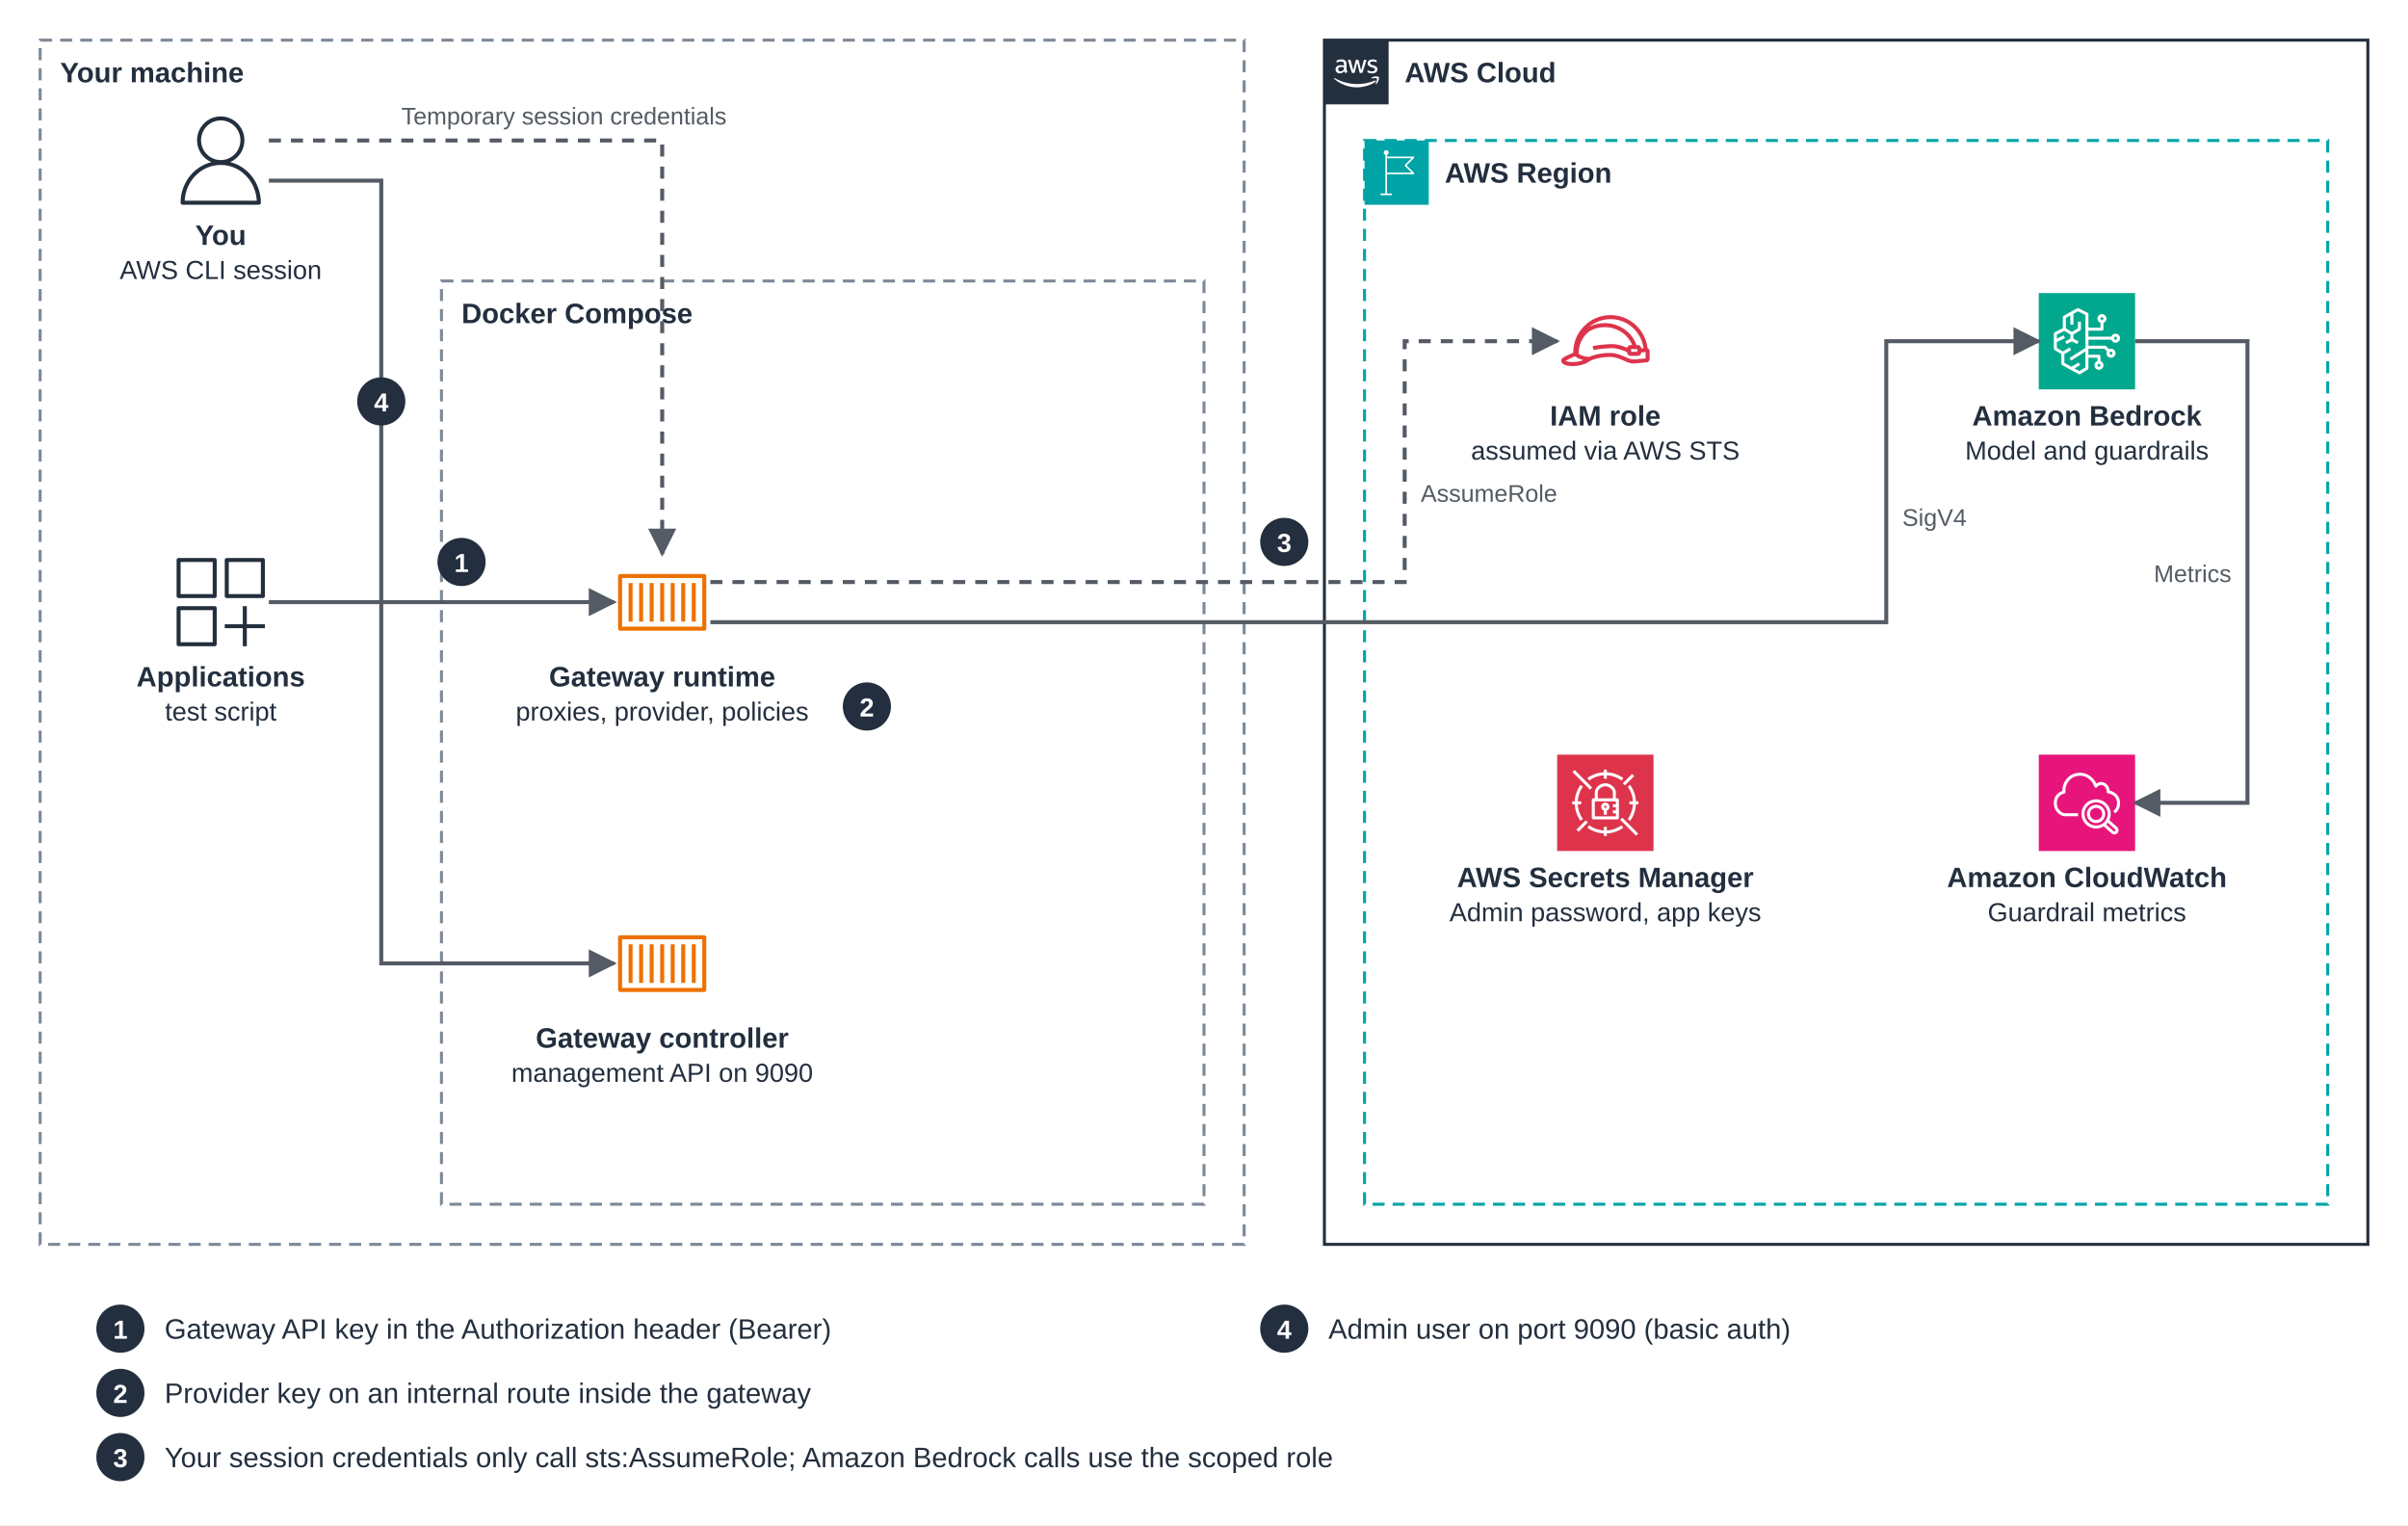
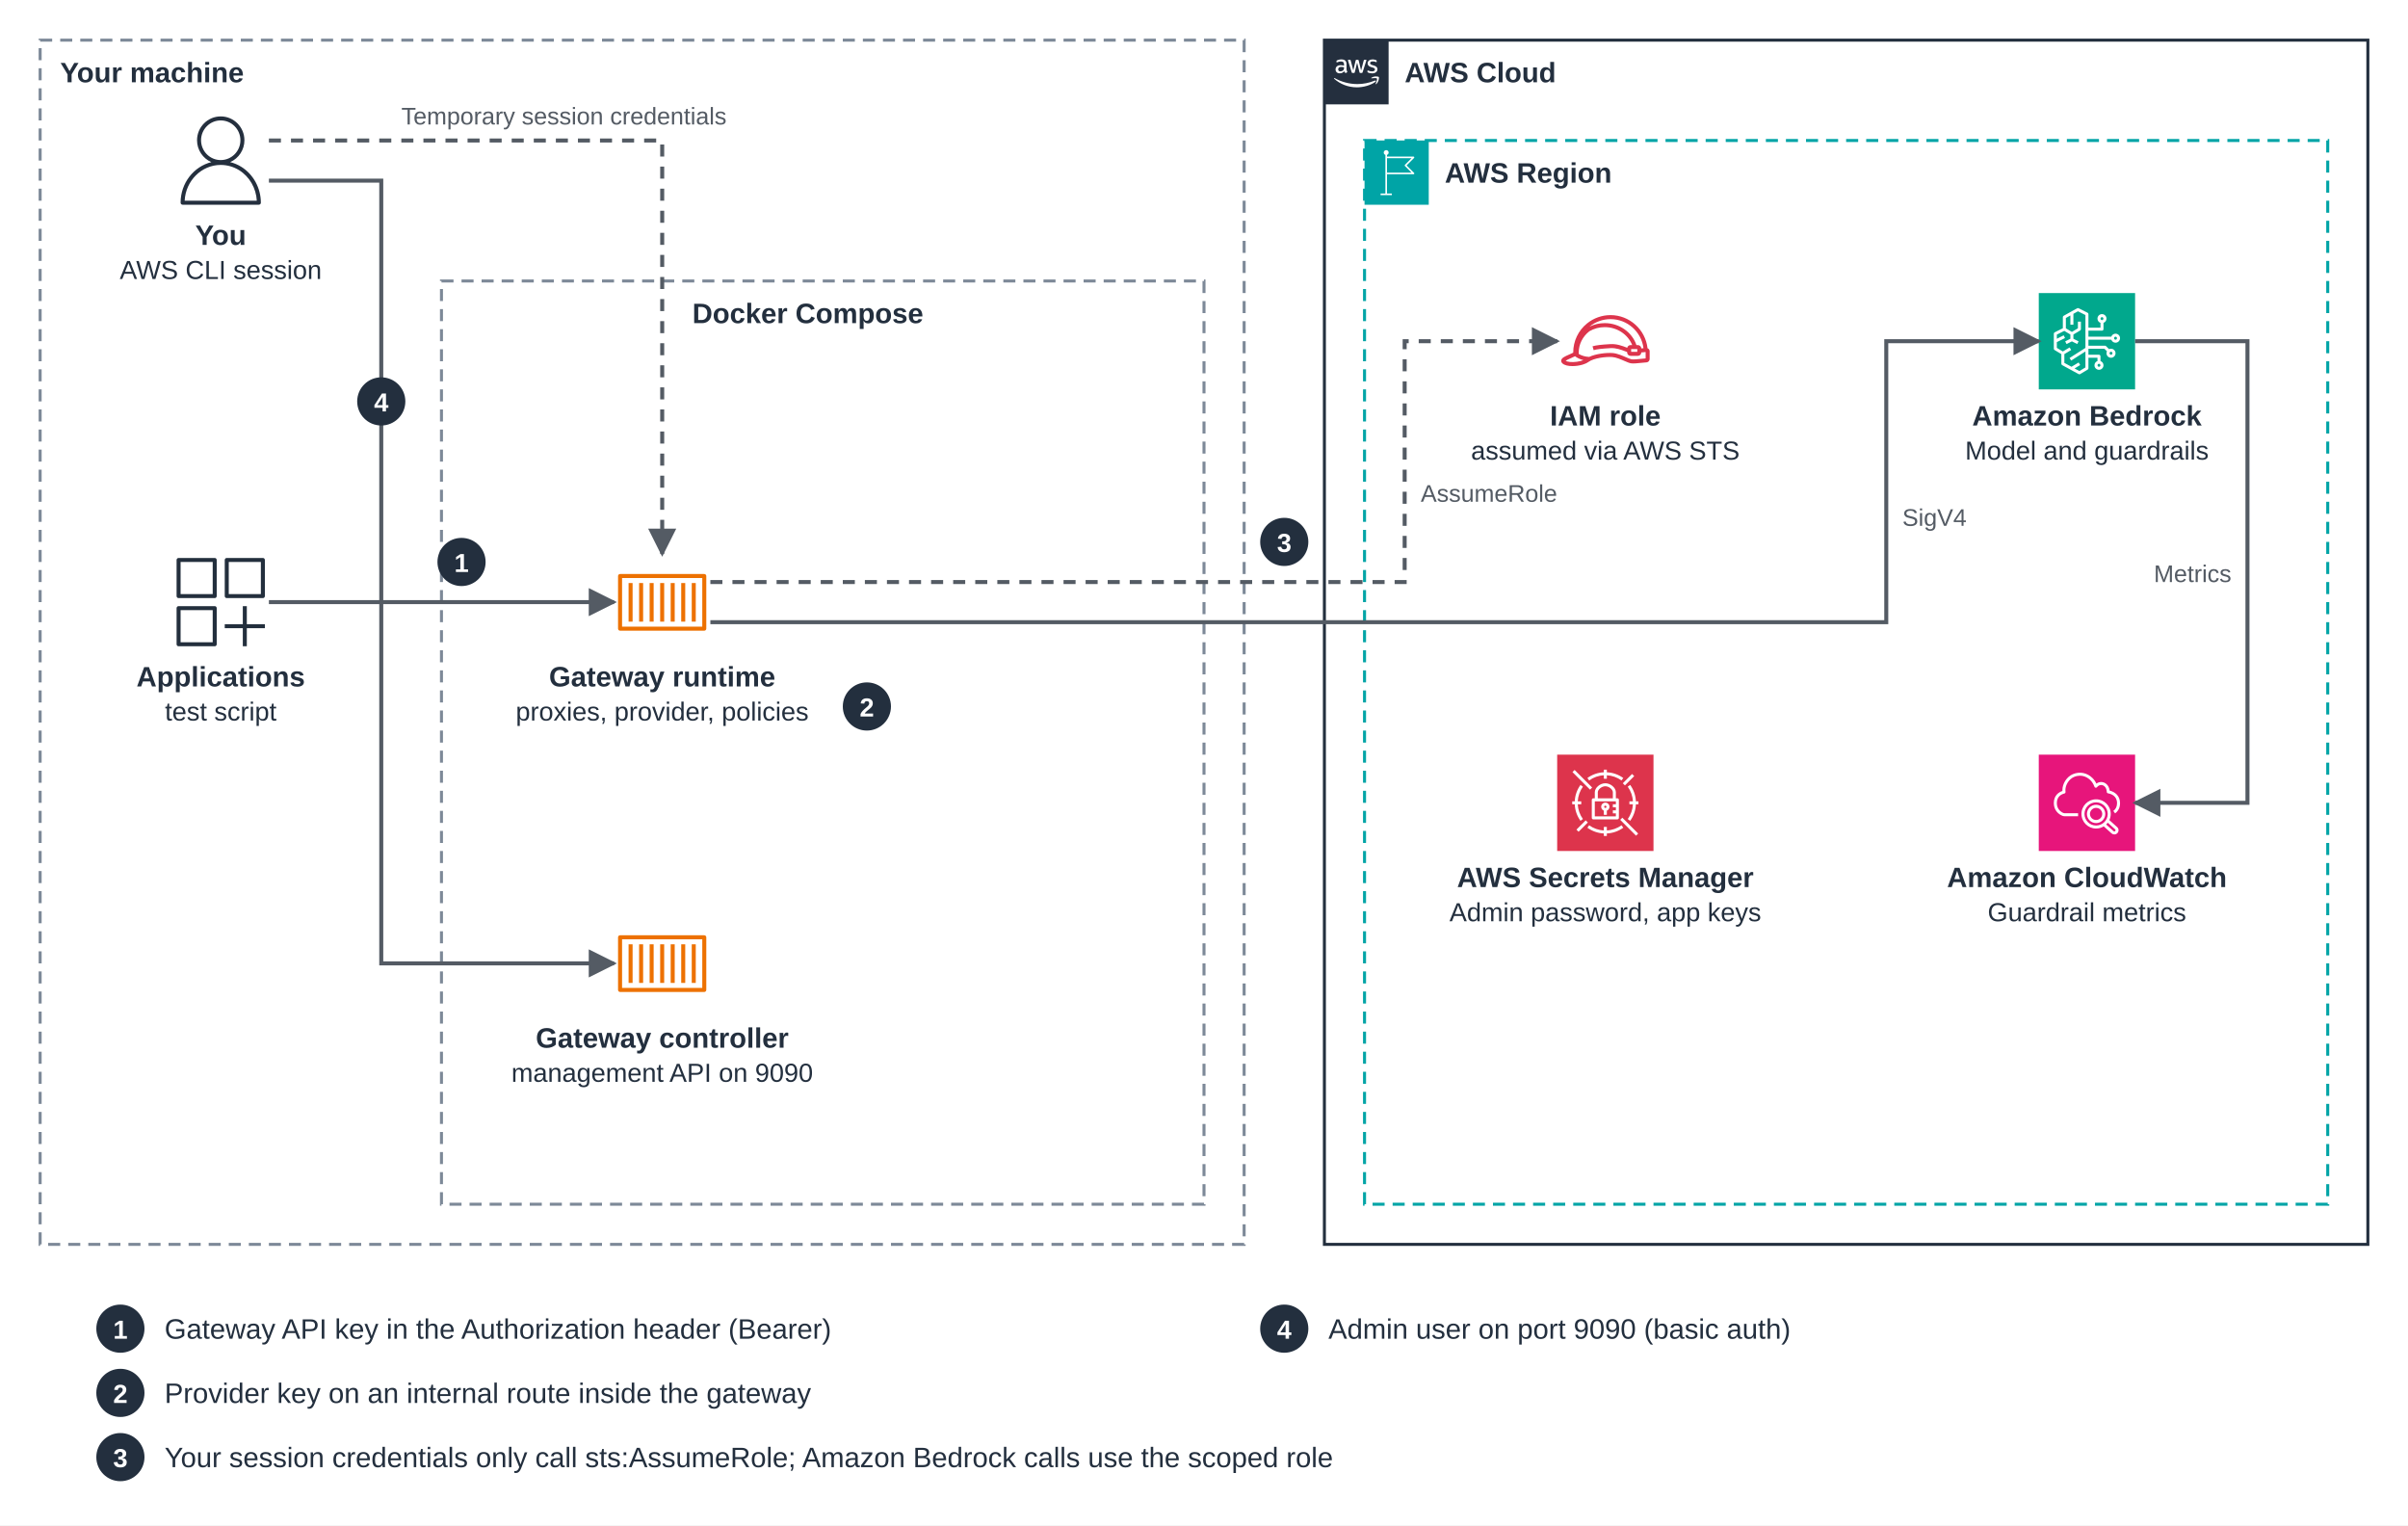
<svg xmlns="http://www.w3.org/2000/svg" width="1200" height="760" viewBox="0 0 1200 760">
  <rect width="1200" height="760" fill="#FFFFFF" />
  <defs>
    <marker id="ah" viewBox="0 0 10 10" refX="9" refY="5" markerWidth="7" markerHeight="7" orient="auto-start-reverse">
      <path d="M0 0L10 5L0 10z" fill="#545B64" />
    </marker>
  </defs>
  <rect x="20" y="20" width="600" height="600" fill="none" stroke="#7D8998" stroke-width="1.5" stroke-dasharray="6 4" />
  <text x="30" y="41" font-size="14" font-weight="bold" text-anchor="start" fill="#232F3E" font-family="'Amazon Ember', Arial, Helvetica, sans-serif">Your machine</text>
  <svg x="86.0" y="56.0" width="48" height="48" viewBox="0 0 48 48">
    <path fill="#242f3e" fill-rule="evenodd" d="M6.025 44c.499-9.915 8.37-17.822 17.975-17.822 3.248 0 6.43.914 9.205 2.644 5.149 3.211 8.448 8.961 8.769 15.178zm8.167-30.122c0-5.446 4.4-9.878 9.809-9.878 5.407 0 9.806 4.432 9.806 9.878 0 5.447-4.399 9.879-9.806 9.879-5.409 0-9.809-4.432-9.809-9.879m20.071 13.247a19.4 19.4 0 0 0-5.565-2.354 11.89 11.89 0 0 0 7.109-10.893C35.807 7.329 30.51 2 24.001 2c-6.512 0-11.809 5.329-11.809 11.878 0 4.877 2.938 9.072 7.125 10.9C10.545 26.981 4 35.2 4 45a1 1 0 0 0 1 1h38a1 1 0 0 0 1-1c0-7.281-3.731-14.13-9.737-17.875" />
  </svg>
  <text x="110" y="122.0" font-size="14" font-weight="bold" text-anchor="middle" fill="#232F3E" font-family="'Amazon Ember', Arial, Helvetica, sans-serif">You</text>
  <text x="110" y="139.0" font-size="13" font-weight="normal" text-anchor="middle" fill="#232F3E" font-family="'Amazon Ember', Arial, Helvetica, sans-serif">AWS CLI session</text>
  <svg x="86.0" y="276.0" width="48" height="48" viewBox="0 0 48 48">
    <path fill="#232f3d" fill-rule="evenodd" d="M37 35h9v2h-9v9h-2v-9h-9v-2h9v-9h2zM4 44h16V28H4zm17-18H3a1 1 0 0 0-1 1v18a1 1 0 0 0 1 1h18a1 1 0 0 0 1-1V27a1 1 0 0 0-1-1m7-6h16V4H28zM45 2H27a1 1 0 0 0-1 1v18a1 1 0 0 0 1 1h18a1 1 0 0 0 1-1V3a1 1 0 0 0-1-1M4 20h16V4H4zM21 2H3a1 1 0 0 0-1 1v18a1 1 0 0 0 1 1h18a1 1 0 0 0 1-1V3a1 1 0 0 0-1-1" />
  </svg>
  <text x="110" y="342.0" font-size="14" font-weight="bold" text-anchor="middle" fill="#232F3E" font-family="'Amazon Ember', Arial, Helvetica, sans-serif">Applications</text>
  <text x="110" y="359.0" font-size="13" font-weight="normal" text-anchor="middle" fill="#232F3E" font-family="'Amazon Ember', Arial, Helvetica, sans-serif">test script</text>
  <rect x="220" y="140" width="380" height="460" fill="none" stroke="#7D8998" stroke-width="1.5" stroke-dasharray="6 4" />
-   <text x="230" y="161" font-size="14" font-weight="bold" text-anchor="start" fill="#232F3E" font-family="'Amazon Ember', Arial, Helvetica, sans-serif">Docker Compose</text>
+   <text x="345" y="161" font-size="14" font-weight="bold" text-anchor="start" fill="#232F3E" font-family="'Amazon Ember', Arial, Helvetica, sans-serif">Docker Compose</text>
  <svg x="306.0" y="276.0" width="48" height="48" viewBox="0 0 48 48">
    <path fill="#ed7100" fill-rule="evenodd" d="M38.725 33.735h2V14.497h-2zm-5.246 0h2V14.497h-2zm-5.247 0h2V14.497h-2zm-5.246 0h2V14.497h-2zm-5.247 0h2V14.497h-2zm-5.246 0h2V14.497h-2zm-5.247 0h2V14.497h-2zm-3.247 2.497h39.973V12H3.999zM44.972 10H3a1 1 0 0 0-1 1v26.233a1 1 0 0 0 1 1h41.972a1 1 0 0 0 1-1V11a1 1 0 0 0-1-1" />
  </svg>
  <text x="330" y="342.0" font-size="14" font-weight="bold" text-anchor="middle" fill="#232F3E" font-family="'Amazon Ember', Arial, Helvetica, sans-serif">Gateway runtime</text>
  <text x="330" y="359.0" font-size="13" font-weight="normal" text-anchor="middle" fill="#232F3E" font-family="'Amazon Ember', Arial, Helvetica, sans-serif">proxies, provider, policies</text>
  <svg x="306.0" y="456.0" width="48" height="48" viewBox="0 0 48 48">
    <path fill="#ed7100" fill-rule="evenodd" d="M38.725 33.735h2V14.497h-2zm-5.246 0h2V14.497h-2zm-5.247 0h2V14.497h-2zm-5.246 0h2V14.497h-2zm-5.247 0h2V14.497h-2zm-5.246 0h2V14.497h-2zm-5.247 0h2V14.497h-2zm-3.247 2.497h39.973V12H3.999zM44.972 10H3a1 1 0 0 0-1 1v26.233a1 1 0 0 0 1 1h41.972a1 1 0 0 0 1-1V11a1 1 0 0 0-1-1" />
  </svg>
  <text x="330" y="522.0" font-size="14" font-weight="bold" text-anchor="middle" fill="#232F3E" font-family="'Amazon Ember', Arial, Helvetica, sans-serif">Gateway controller</text>
  <text x="330" y="539.0" font-size="13" font-weight="normal" text-anchor="middle" fill="#232F3E" font-family="'Amazon Ember', Arial, Helvetica, sans-serif">management API on 9090</text>
  <rect x="660" y="20" width="520" height="600" fill="none" stroke="#232F3E" stroke-width="1.5" />
  <svg x="660.0" y="20.0" width="32" height="32" viewBox="0 0 40 40">
    <g fill="none" fill-rule="evenodd">
      <path fill="#242f3e" d="M0 0h40v40H0z" />
      <path fill="#fff" d="M32.698 23.9c.361.47-.4 2.4-.74 3.264-.105.262.117.365.35.168 1.512-1.284 1.904-3.975 1.593-4.363-.307-.386-2.95-.717-4.563.432-.249.177-.206.42.07.389.907-.112 2.93-.357 3.29.11m-.842 2.01c.518-.378.074-.941-.454-.72-3.513 1.464-7.327 2.173-10.8 2.173-5.143 0-10.127-1.39-14.156-3.695-.352-.202-.613.155-.319.414 3.733 3.316 8.67 5.309 14.147 5.309 3.91 0 8.451-1.208 11.582-3.481m-2.144-5.215a6.6 6.6 0 0 1-1.459-.161q-.714-.163-1.093-.373-.233-.128-.29-.258a.7.7 0 0 1-.059-.26v-.47q0-.29.216-.292.083.002.173.033.091.034.241.098.48.21 1.044.324.564.113 1.126.113.895 0 1.384-.308a.97.97 0 0 0 .49-.873.88.88 0 0 0-.258-.65q-.256-.258-.952-.484l-1.375-.421q-1.045-.325-1.517-.938a2.17 2.17 0 0 1-.472-1.347q0-.581.258-1.027.255-.445.676-.761.427-.314.99-.478A4.3 4.3 0 0 1 30.025 12q.315 0 .64.04a6.3 6.3 0 0 1 1.15.252q.248.082.4.162a.9.9 0 0 1 .28.227.5.5 0 0 1 .083.308v.436q0 .291-.217.29-.114.002-.364-.111c-.54-.24-1.15-.356-1.82-.356q-.815 0-1.262.258-.448.26-.448.827 0 .388.283.655.281.267 1.044.51l1.342.423q1.028.322 1.466.888.441.568.441 1.295 0 .6-.25 1.078-.248.477-.689.817a3.1 3.1 0 0 1-1.05.518q-.615.179-1.343.178m-12.165-.244q-.248.002-.365-.087-.117-.09-.199-.365l-2.222-7.157a1.8 1.8 0 0 1-.082-.371q0-.227.233-.227h.927q.265 0 .374.09.106.086.19.364l1.59 6.12 1.477-6.12q.066-.278.181-.364.116-.09.38-.09h.765q.263 0 .38.09.116.086.182.364l1.493 6.2 1.64-6.2q.082-.278.19-.364.109-.09.373-.09h.878q.233 0 .233.227a1 1 0 0 1-.016.144 2 2 0 0 1-.068.227l-2.286 7.157q-.083.275-.2.365-.116.088-.364.087h-.813q-.264.001-.38-.094-.116-.099-.182-.373l-1.476-5.96-1.457 5.96q-.067.274-.183.373-.116.095-.38.094zM9.94 19.449q.465 0 .98-.17.513-.17.893-.592.232-.259.324-.591.09-.33.09-.801v-.388a8 8 0 0 0-1.757-.211q-.945 0-1.408.373-.464.37-.465 1.07 0 .645.35.978.347.332.993.332m3.846-1.408q0 .517.107.825.11.31.307.664a.4.4 0 0 1 .066.209q0 .148-.182.276l-.597.39a.5.5 0 0 1-.248.08.4.4 0 0 1-.282-.128 2 2 0 0 1-.339-.43 6 6 0 0 1-.29-.544q-1.112 1.28-2.785 1.28-1.194.001-1.89-.664-.696-.664-.696-1.78 0-1.182.863-1.903.86-.72 2.32-.721.48 0 1.002.073t1.084.203v-.68q.001-1.052-.446-1.482-.446-.428-1.54-.428a4.5 4.5 0 0 0-1.02.12 7.5 7.5 0 0 0-1.02.315 3 3 0 0 1-.33.122.7.7 0 0 1-.15.024q-.199.001-.2-.292v-.452q.001-.228.068-.323.066-.099.265-.195a6 6 0 0 1 1.192-.421 6 6 0 0 1 1.476-.18c1.126 0 1.952.254 2.477.754q.787.753.788 2.275z" />
    </g>
  </svg>
  <text x="700" y="41" font-size="14" font-weight="bold" text-anchor="start" fill="#232F3E" font-family="'Amazon Ember', Arial, Helvetica, sans-serif">AWS Cloud</text>
  <rect x="680" y="70" width="480" height="530" fill="none" stroke="#00A4A6" stroke-width="1.5" stroke-dasharray="6 4" />
  <svg x="680.0" y="70.0" width="32" height="32" viewBox="0 0 40 40">
    <g fill="none" fill-rule="evenodd">
      <path fill="#00a4a6" d="M0 0h40v40H0z" />
      <path fill="#fff" d="M14 20.026v-9h15.293l-4.147 4.146a.5.5 0 0 0 0 .708l4.147 4.146zm12.207-4.5 4.647-4.646a.5.5 0 0 0-.354-.854H14V8.97A1.528 1.528 0 0 0 13.495 6c-.845 0-1.532.687-1.532 1.531 0 .67.435 1.235 1.037 1.442v24.053h-3v1h7v-1h-3v-12h16.5a.5.5 0 0 0 .354-.854z" />
    </g>
  </svg>
  <text x="720" y="91" font-size="14" font-weight="bold" text-anchor="start" fill="#232F3E" font-family="'Amazon Ember', Arial, Helvetica, sans-serif">AWS Region</text>
  <svg x="776.0" y="146.0" width="48" height="48" viewBox="0 0 48 48">
    <path fill="#dd344c" fill-rule="evenodd" d="M44.083 32.581a72.853 72.853 0 0 0-2.082.191l-.168.018c-1.765.182-3.763.387-4.714.257-.594-.085-1.688-.56-2.848-1.063-1.966-.852-4.414-1.914-6.627-2.084-3.046-.234-8.31.34-11.703 1.931-1.962-.088-3.782-.616-5.196-1.488a46 46 0 0 1-.012-.649c0-4.136 1.938-8.015 5.32-10.65a15.2 15.2 0 0 1 7.66-2.052c6.12 0 11.553 3.617 13.672 8.942h-.813c-.814 0-1.496.576-1.663 1.34l-.412-.156c-2.03-.783-4.813-1.854-8.031-1.663-4.705.276-7.02.56-8.843 1.08l.549 1.924c1.668-.477 3.868-.74 8.41-1.008 2.785-.158 5.338.818 7.195 1.533.395.153.752.286 1.09.407v.205c0 .939.766 1.704 1.705 1.704h3.647c.937 0 1.7-.762 1.704-1.698l.354-.032a176 176 0 0 0 1.595-.151l.21-.021zM9.799 34.249c-2.65.363-4.742.039-5.608-.496.525-.371 1.71-.89 2.544-1.254a44 44 0 0 0 2.16-1.004c1.154.879 2.583 1.538 4.165 1.931-.915.368-2.048.658-3.261.823M36.868 29.3h3.055v-1.366h-3.055zM26.586 13c8.368 0 15.396 6.295 16.43 14.492q-.43.042-.912.086l-.185.016a1.704 1.704 0 0 0-1.7-1.66h-.711c-2.201-6.477-8.576-10.942-15.795-10.942-2.674 0-5.29.612-7.641 1.775q.024-.022.046-.042A16.6 16.6 0 0 1 26.586 13m18.94 14.794a1.6 1.6 0 0 0-.497-.298C43.983 18.185 36.049 11 26.586 11a18.6 18.6 0 0 0-11.732 4.175 18.5 18.5 0 0 0-6.85 14.406c0 .041.004.082.004.123-.667.335-1.372.655-2.073.962-2.136.934-3.68 1.608-3.91 2.826-.057.309-.067.914.52 1.502 1.038 1.037 3.028 1.409 5.05 1.409.842 0 1.688-.064 2.474-.172 1.339-.182 3.839-.673 5.536-1.915 2.678-1.941 8.733-2.667 11.886-2.422 1.879.145 4.155 1.132 5.985 1.925 1.396.607 2.5 1.085 3.366 1.208 1.19.163 3.136-.037 5.195-.248l.173-.017a63 63 0 0 1 1.592-.151c.215-.021.428-.036.712-.056.88-.062 1.569-.8 1.569-1.68v-3.829c0-.478-.202-.934-.556-1.252" />
  </svg>
  <text x="800" y="212.0" font-size="14" font-weight="bold" text-anchor="middle" fill="#232F3E" font-family="'Amazon Ember', Arial, Helvetica, sans-serif">IAM role</text>
  <text x="800" y="229.0" font-size="13" font-weight="normal" text-anchor="middle" fill="#232F3E" font-family="'Amazon Ember', Arial, Helvetica, sans-serif">assumed via AWS STS</text>
  <svg x="1016.0" y="146.0" width="48" height="48" viewBox="0 0 64 64">
    <g fill="none" fill-rule="evenodd">
      <path fill="#01a88d" d="M0 0h64v64H0z" />
      <path fill="#fff" d="M51 31a1.001 1.001 0 0 1 0-2 1.001 1.001 0 0 1 0 2M26.977 51.848l-3.203-1.746 3.741-2.245-1.03-1.714-4.747 2.848L17 46.406v-5.84l4.515-2.71-1.03-1.713L16 38.833l-4-2.4v-3.815l5.447-2.723-.894-1.79L12 30.382v-2.764l4.956-2.478L21 27.566v2.816l-3.447 1.723.894 1.79 3.556-1.778 3.554 1.76.886-1.792L23 30.38v-2.814l4.515-2.71A1 1 0 0 0 28 24v-5h-2v4.434l-4 2.4-4-2.4v-6.846l3-1.666V21h2v-7.19l3.024-1.68 4.978 2.486-.001 21.834-10.538 6.706 1.074 1.688 9.464-6.022L31 49.434zM48 39a1.001 1.001 0 0 1 0 2 1.001 1.001 0 0 1 0-2m-8 10a1.001 1.001 0 0 1 0-2 1.001 1.001 0 0 1 0 2m2-33a1.001 1.001 0 0 1 0 2 1.001 1.001 0 0 1 0-2m9 11a3 3 0 0 0-2.816 2H33.001v-4H42a1 1 0 0 0 1-1v-4.184A3 3 0 0 0 45 17c0-1.654-1.346-3-3-3s-3 1.346-3 3c0 1.302.839 2.402 2 2.816V23h-7.999l.001-9.002a1 1 0 0 0-.553-.894l-6.002-3a1 1 0 0 0-.932.022l-9 5A1 1 0 0 0 16 16v7.382l-5.447 2.723c-.339.17-.553.516-.553.895v10a1 1 0 0 0 .485.857L15 40.566V47a1 1 0 0 0 .521.878l11 6a1 1 0 0 0 .994-.021l5-3A1 1 0 0 0 33 50v-7h6v2.184A3 3 0 0 0 37 48c0 1.654 1.346 3 3 3s3-1.346 3-3a3 3 0 0 0-2-2.816V42a1 1 0 0 0-1-1h-7l.001-4h10.585l1.715 1.715A2.95 2.95 0 0 0 45 40c0 1.654 1.346 3 3 3s3-1.346 3-3-1.346-3-3-3a2.95 2.95 0 0 0-1.285.3l-2.008-2.007A1 1 0 0 0 44 35H33.001v-4h15.183A3 3 0 0 0 51 33c1.654 0 3-1.346 3-3s-1.346-3-3-3" />
    </g>
  </svg>
  <text x="1040" y="212.0" font-size="14" font-weight="bold" text-anchor="middle" fill="#232F3E" font-family="'Amazon Ember', Arial, Helvetica, sans-serif">Amazon Bedrock</text>
  <text x="1040" y="229.0" font-size="13" font-weight="normal" text-anchor="middle" fill="#232F3E" font-family="'Amazon Ember', Arial, Helvetica, sans-serif">Model and guardrails</text>
  <svg x="776.0" y="376.0" width="48" height="48" viewBox="0 0 64 64">
    <g fill="none" fill-rule="evenodd">
      <path fill="#dd344c" d="M0 0h64v64H0z" />
      <path fill="#fff" d="M31.24 34.64a.76.76 0 0 0 1.52 0 .76.76 0 0 0-1.52 0m-2 0A2.763 2.763 0 0 1 32 31.88a2.764 2.764 0 0 1 2.76 2.76A2.76 2.76 0 0 1 33 37.205V40h-2v-2.795a2.76 2.76 0 0 1-1.76-2.565M39 31H25v10h14v-2h-2v-2h2v-2h-2v-2h2zm-12-2h9.999L37 25c0-.865-.576-1.859-1.543-2.659-1.014-.84-2.305-1.341-3.454-1.341h-.002c-2.383 0-5 2.093-5.001 4zm12-4-.001 4H40a1 1 0 0 1 1 1v12a1 1 0 0 1-1 1H24a1 1 0 0 1-1-1V30a1 1 0 0 1 1-1h1v-4c.001-3.029 3.469-6 7.001-6h.002c1.625 0 3.348.657 4.729 1.801C38.174 21.994 39.001 23.525 39 25M15.489 43.95l1.621-1.173A18.2 18.2 0 0 1 13.676 33H16v-2h-2.322a18.2 18.2 0 0 1 3.432-9.719l-1.621-1.173A20.18 20.18 0 0 0 11.678 31H10v2h1.676c.185 3.962 1.484 7.731 3.813 10.95m27.258 2.968A18.2 18.2 0 0 1 33 50.35V48h-2v2.35a18.2 18.2 0 0 1-9.75-3.432l-1.172 1.62A20.17 20.17 0 0 0 31 52.35V54h2v-1.65c3.951-.19 7.709-1.488 10.919-3.812zM21.25 17.14A18.2 18.2 0 0 1 31 13.707V16h2v-2.293a18.2 18.2 0 0 1 9.747 3.433l1.172-1.62A20.16 20.16 0 0 0 33 11.707V10h-2v1.707a20.17 20.17 0 0 0-10.922 3.813zM52.319 31a20.17 20.17 0 0 0-3.81-10.892l-1.622 1.173A18.16 18.16 0 0 1 50.319 31H48v2h2.322a18.2 18.2 0 0 1-3.435 9.777l1.622 1.173c2.329-3.219 3.627-6.988 3.813-10.95H54v-2zm-7.293-10.584 6.159-6.16-1.414-1.414-6.159 6.16zM18.971 43.642l-6.16 6.16 1.414 1.414 6.161-6.16zm4.275-21.809-11.66-11.66-1.414 1.414 11.66 11.66zM43.303 41.89l10.523 10.523-1.414 1.414-10.524-10.523z" />
    </g>
  </svg>
  <text x="800" y="442.0" font-size="14" font-weight="bold" text-anchor="middle" fill="#232F3E" font-family="'Amazon Ember', Arial, Helvetica, sans-serif">AWS Secrets Manager</text>
  <text x="800" y="459.0" font-size="13" font-weight="normal" text-anchor="middle" fill="#232F3E" font-family="'Amazon Ember', Arial, Helvetica, sans-serif">Admin password, app keys</text>
  <svg x="1016.0" y="376.0" width="48" height="48" viewBox="0 0 64 64">
    <g fill="none" fill-rule="evenodd">
      <path fill="#e7157b" d="M0 0h64v64H0z" />
      <path fill="#fff" d="M42.184 39.381a4.095 4.095 0 0 0-8.189 0 4.095 4.095 0 0 0 8.189 0m2 0c0 3.353-2.734 6.081-6.095 6.081s-6.094-2.728-6.094-6.08c0-3.354 2.734-6.082 6.094-6.082s6.095 2.728 6.095 6.081m6.559 10.235-4.897-4.4a10 10 0 0 1-1.061 1.19l4.886 4.397a.806.806 0 0 0 1.131-.059.8.8 0 0 0-.059-1.128m-12.654-2.524c4.262 0 7.729-3.46 7.729-7.71 0-4.252-3.467-7.711-7.729-7.711-4.26 0-7.727 3.459-7.727 7.71s3.467 7.71 7.727 7.71m13.992 1.042a2.796 2.796 0 0 1 .207 3.946c-.553.61-1.317.92-2.083.92a2.8 2.8 0 0 1-1.872-.713l-5.161-4.646a9.67 9.67 0 0 1-5.083 1.446c-5.364 0-9.727-4.354-9.727-9.706s4.363-9.706 9.727-9.706c5.365 0 9.729 4.354 9.729 9.706a9.6 9.6 0 0 1-.921 4.095zM17.697 23.538c0 .401.023.8.07 1.185a.997.997 0 0 1-.806 1.101C15.084 26.308 12 27.772 12 32.157c0 3.323 1.836 5.157 3.377 6.11.672.423 1.263.638 1.761.643h8.989v1.996h-9c-.884-.01-1.827-.329-2.81-.947C12.708 38.964 10 36.62 10 32.157c0-5.27 3.526-7.293 5.71-8.04a14 14 0 0 1-.013-.579c0-4.378 2.976-8.916 6.924-10.56 4.611-1.927 9.498-.971 13.066 2.556 1.047 1.033 1.917 2.274 2.598 3.702a5.3 5.3 0 0 1 3.174-1.061c2.415 0 5.128 1.793 5.663 5.715C50.58 24.722 54 27.278 54 32.217c0 2.89-1.136 5.24-3.287 6.792l-1.172-1.616C51.173 36.214 52 34.473 52 32.217c0-4.978-4.189-6.217-5.99-6.519a.996.996 0 0 1-.824-1.127c-.255-3.04-2.045-4.401-3.727-4.401-1.057 0-2.05.516-2.725 1.416a.999.999 0 0 1-1.741-.26c-.634-1.752-1.547-3.223-2.712-4.375-1.43-1.411-5.348-4.444-10.89-2.132-3.193 1.33-5.694 5.16-5.694 8.72" />
    </g>
  </svg>
  <text x="1040" y="442.0" font-size="14" font-weight="bold" text-anchor="middle" fill="#232F3E" font-family="'Amazon Ember', Arial, Helvetica, sans-serif">Amazon CloudWatch</text>
  <text x="1040" y="459.0" font-size="13" font-weight="normal" text-anchor="middle" fill="#232F3E" font-family="'Amazon Ember', Arial, Helvetica, sans-serif">Guardrail metrics</text>
  <path d="M134 300 H306" fill="none" stroke="#545B64" stroke-width="2" marker-end="url(#ah)" />
  <circle cx="230" cy="280" r="12" fill="#232F3E" />
  <text x="230" y="285" font-size="13" font-weight="bold" text-anchor="middle" fill="#FFFFFF" font-family="'Amazon Ember', Arial, Helvetica, sans-serif">1</text>
  <circle cx="432" cy="352" r="12" fill="#232F3E" />
  <text x="432" y="357" font-size="13" font-weight="bold" text-anchor="middle" fill="#FFFFFF" font-family="'Amazon Ember', Arial, Helvetica, sans-serif">2</text>
  <path d="M134 70 H330 V276" fill="none" stroke="#545B64" stroke-width="2" stroke-dasharray="6 5" marker-end="url(#ah)" />
  <text x="200" y="62" font-size="12" font-weight="normal" text-anchor="start" fill="#545B64" font-family="'Amazon Ember', Arial, Helvetica, sans-serif">Temporary session credentials</text>
  <path d="M134 90 H190 V480 H306" fill="none" stroke="#545B64" stroke-width="2" marker-end="url(#ah)" />
  <circle cx="190" cy="200" r="12" fill="#232F3E" />
  <text x="190" y="205" font-size="13" font-weight="bold" text-anchor="middle" fill="#FFFFFF" font-family="'Amazon Ember', Arial, Helvetica, sans-serif">4</text>
  <path d="M354 290 H700 V170 H776" fill="none" stroke="#545B64" stroke-width="2" stroke-dasharray="6 5" marker-end="url(#ah)" />
  <text x="708" y="250" font-size="12" font-weight="normal" text-anchor="start" fill="#545B64" font-family="'Amazon Ember', Arial, Helvetica, sans-serif">AssumeRole</text>
  <path d="M354 310 H940 V170 H1016" fill="none" stroke="#545B64" stroke-width="2" marker-end="url(#ah)" />
  <text x="948" y="262" font-size="12" font-weight="normal" text-anchor="start" fill="#545B64" font-family="'Amazon Ember', Arial, Helvetica, sans-serif">SigV4</text>
  <circle cx="640" cy="270" r="12" fill="#232F3E" />
  <text x="640" y="275" font-size="13" font-weight="bold" text-anchor="middle" fill="#FFFFFF" font-family="'Amazon Ember', Arial, Helvetica, sans-serif">3</text>
  <path d="M1064 170 H1120 V400 H1064" fill="none" stroke="#545B64" stroke-width="2" marker-end="url(#ah)" />
  <text x="1112" y="290" font-size="12" font-weight="normal" text-anchor="end" fill="#545B64" font-family="'Amazon Ember', Arial, Helvetica, sans-serif">Metrics</text>
  <circle cx="60" cy="662" r="12" fill="#232F3E" />
  <text x="60" y="667" font-size="13" font-weight="bold" text-anchor="middle" fill="#FFFFFF" font-family="'Amazon Ember', Arial, Helvetica, sans-serif">1</text>
  <text x="82" y="667" font-size="14" font-weight="normal" text-anchor="start" fill="#232F3E" font-family="'Amazon Ember', Arial, Helvetica, sans-serif">Gateway API key in the Authorization header (Bearer)</text>
  <circle cx="60" cy="694" r="12" fill="#232F3E" />
  <text x="60" y="699" font-size="13" font-weight="bold" text-anchor="middle" fill="#FFFFFF" font-family="'Amazon Ember', Arial, Helvetica, sans-serif">2</text>
  <text x="82" y="699" font-size="14" font-weight="normal" text-anchor="start" fill="#232F3E" font-family="'Amazon Ember', Arial, Helvetica, sans-serif">Provider key on an internal route inside the gateway</text>
  <circle cx="60" cy="726" r="12" fill="#232F3E" />
  <text x="60" y="731" font-size="13" font-weight="bold" text-anchor="middle" fill="#FFFFFF" font-family="'Amazon Ember', Arial, Helvetica, sans-serif">3</text>
  <text x="82" y="731" font-size="14" font-weight="normal" text-anchor="start" fill="#232F3E" font-family="'Amazon Ember', Arial, Helvetica, sans-serif">Your session credentials only call sts:AssumeRole; Amazon Bedrock calls use the scoped role</text>
  <circle cx="640" cy="662" r="12" fill="#232F3E" />
  <text x="640" y="667" font-size="13" font-weight="bold" text-anchor="middle" fill="#FFFFFF" font-family="'Amazon Ember', Arial, Helvetica, sans-serif">4</text>
  <text x="662" y="667" font-size="14" font-weight="normal" text-anchor="start" fill="#232F3E" font-family="'Amazon Ember', Arial, Helvetica, sans-serif">Admin user on port 9090 (basic auth)</text>
</svg>
